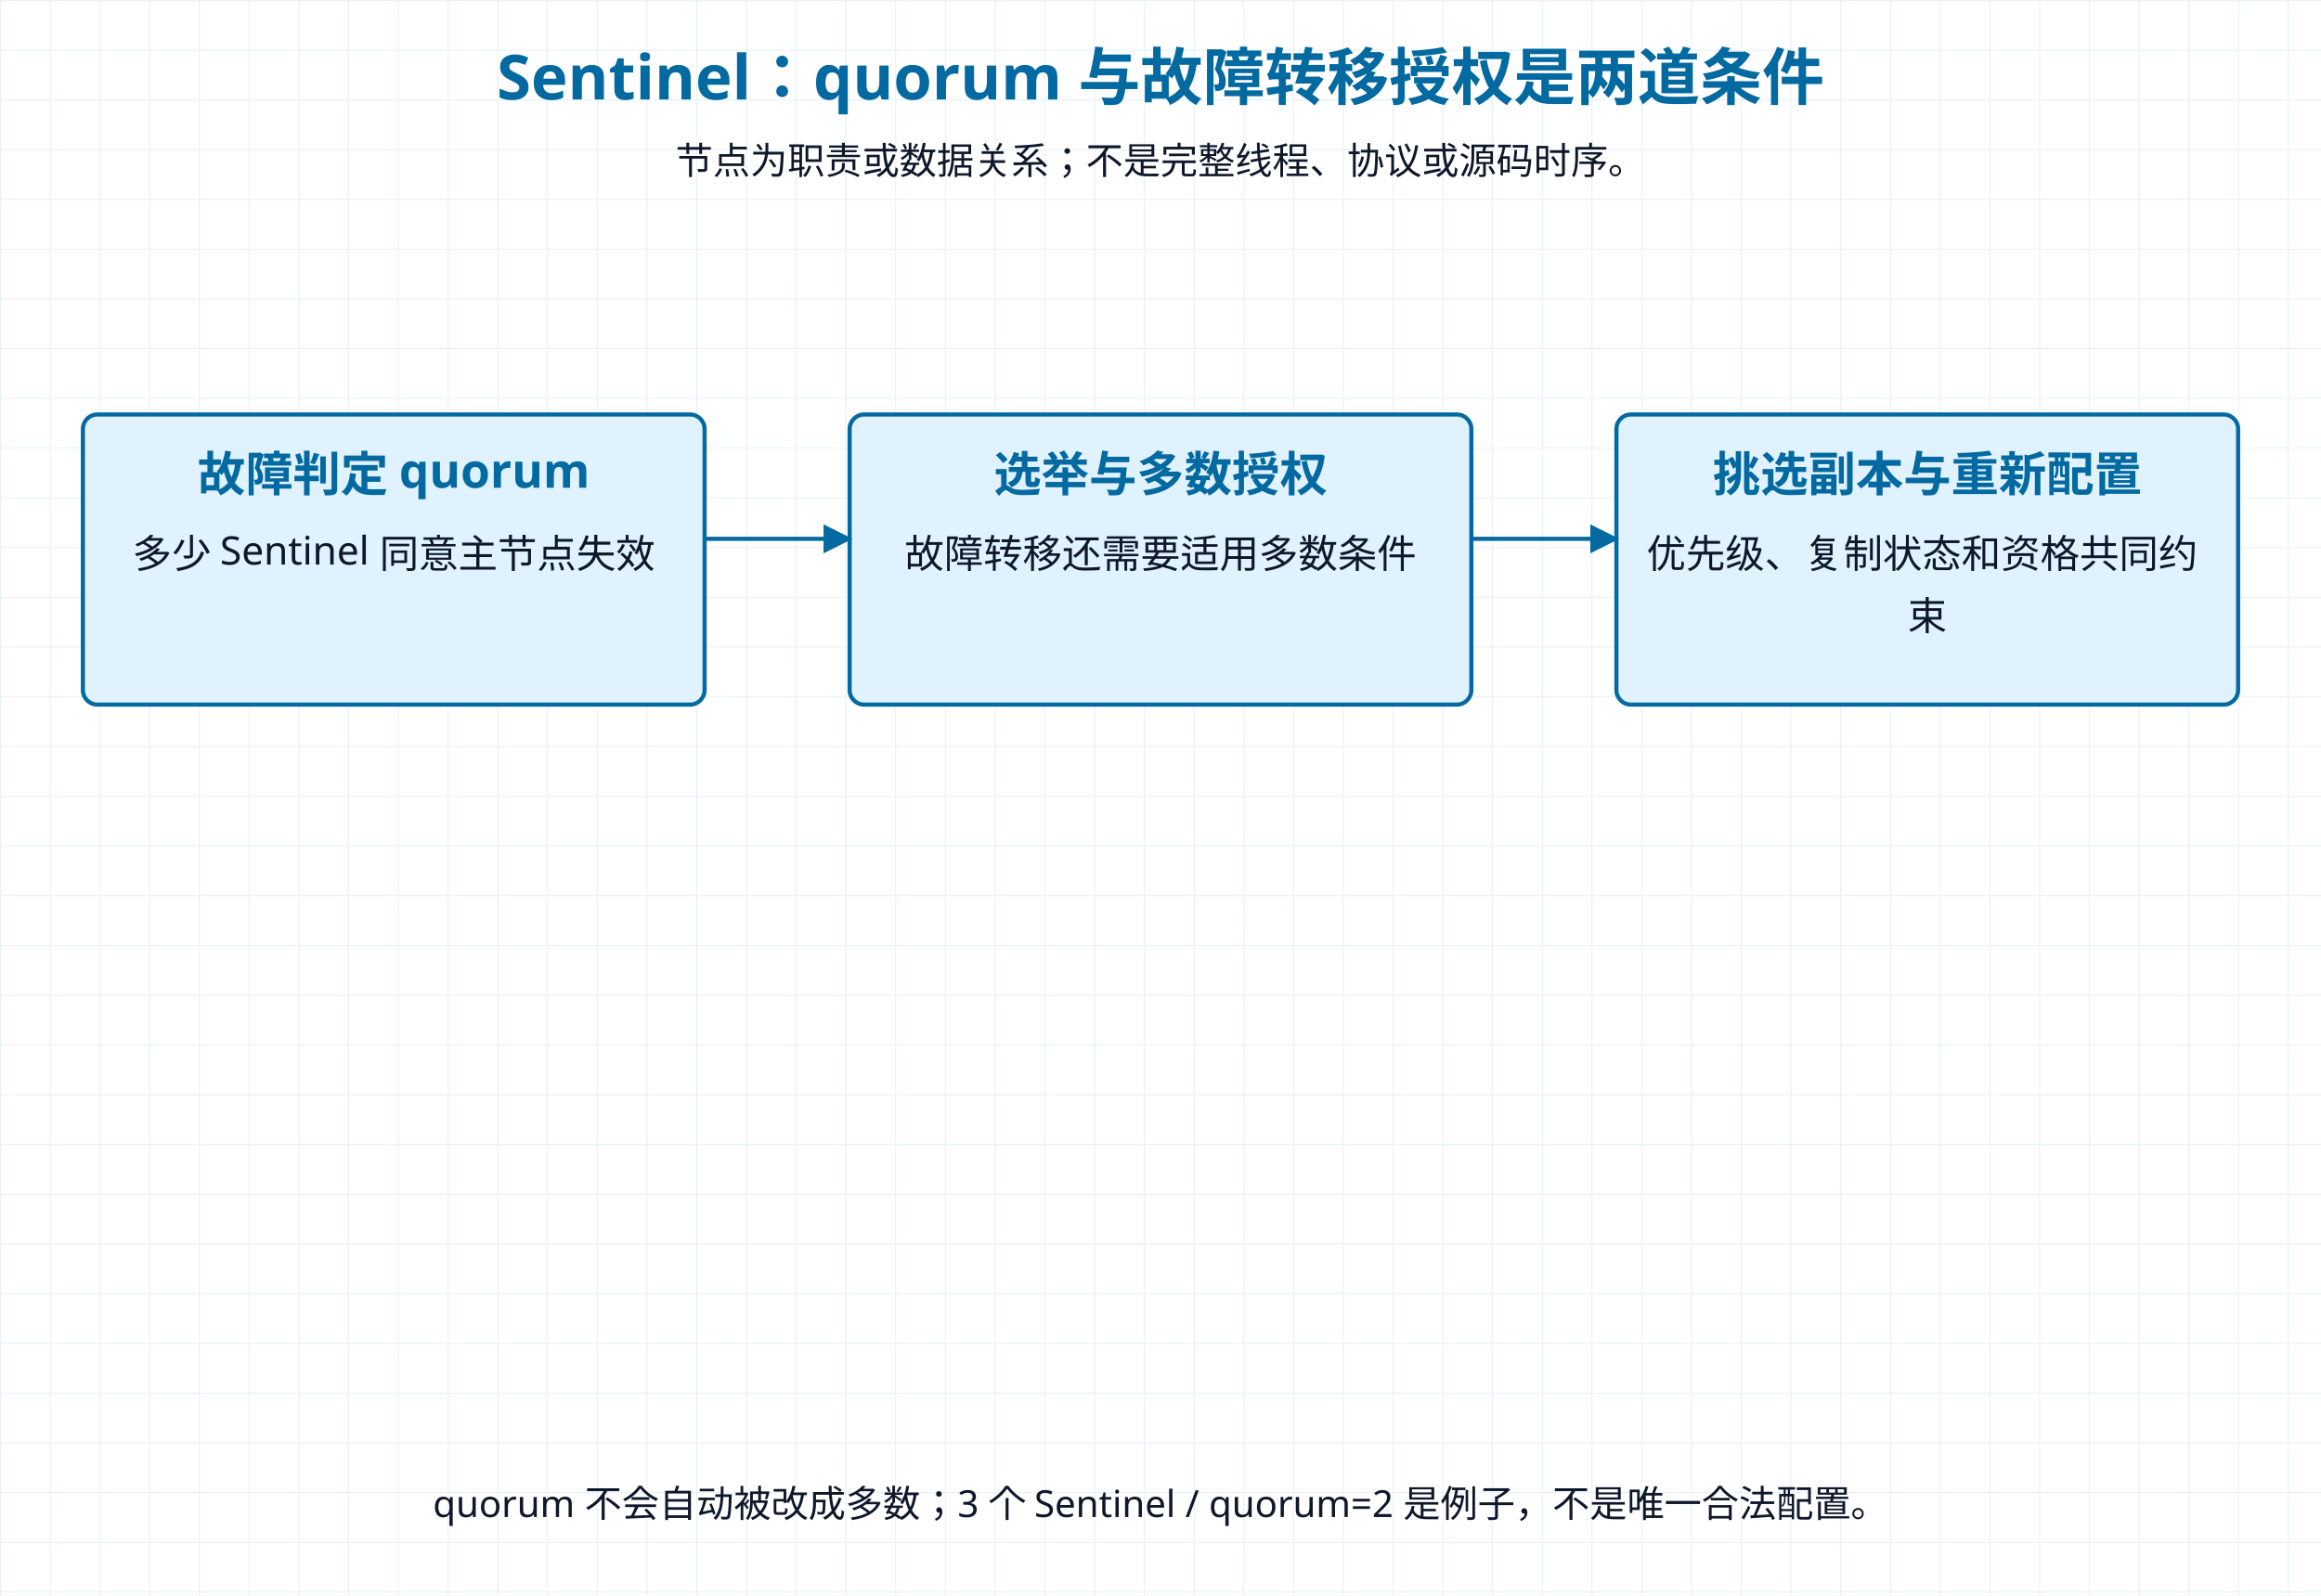
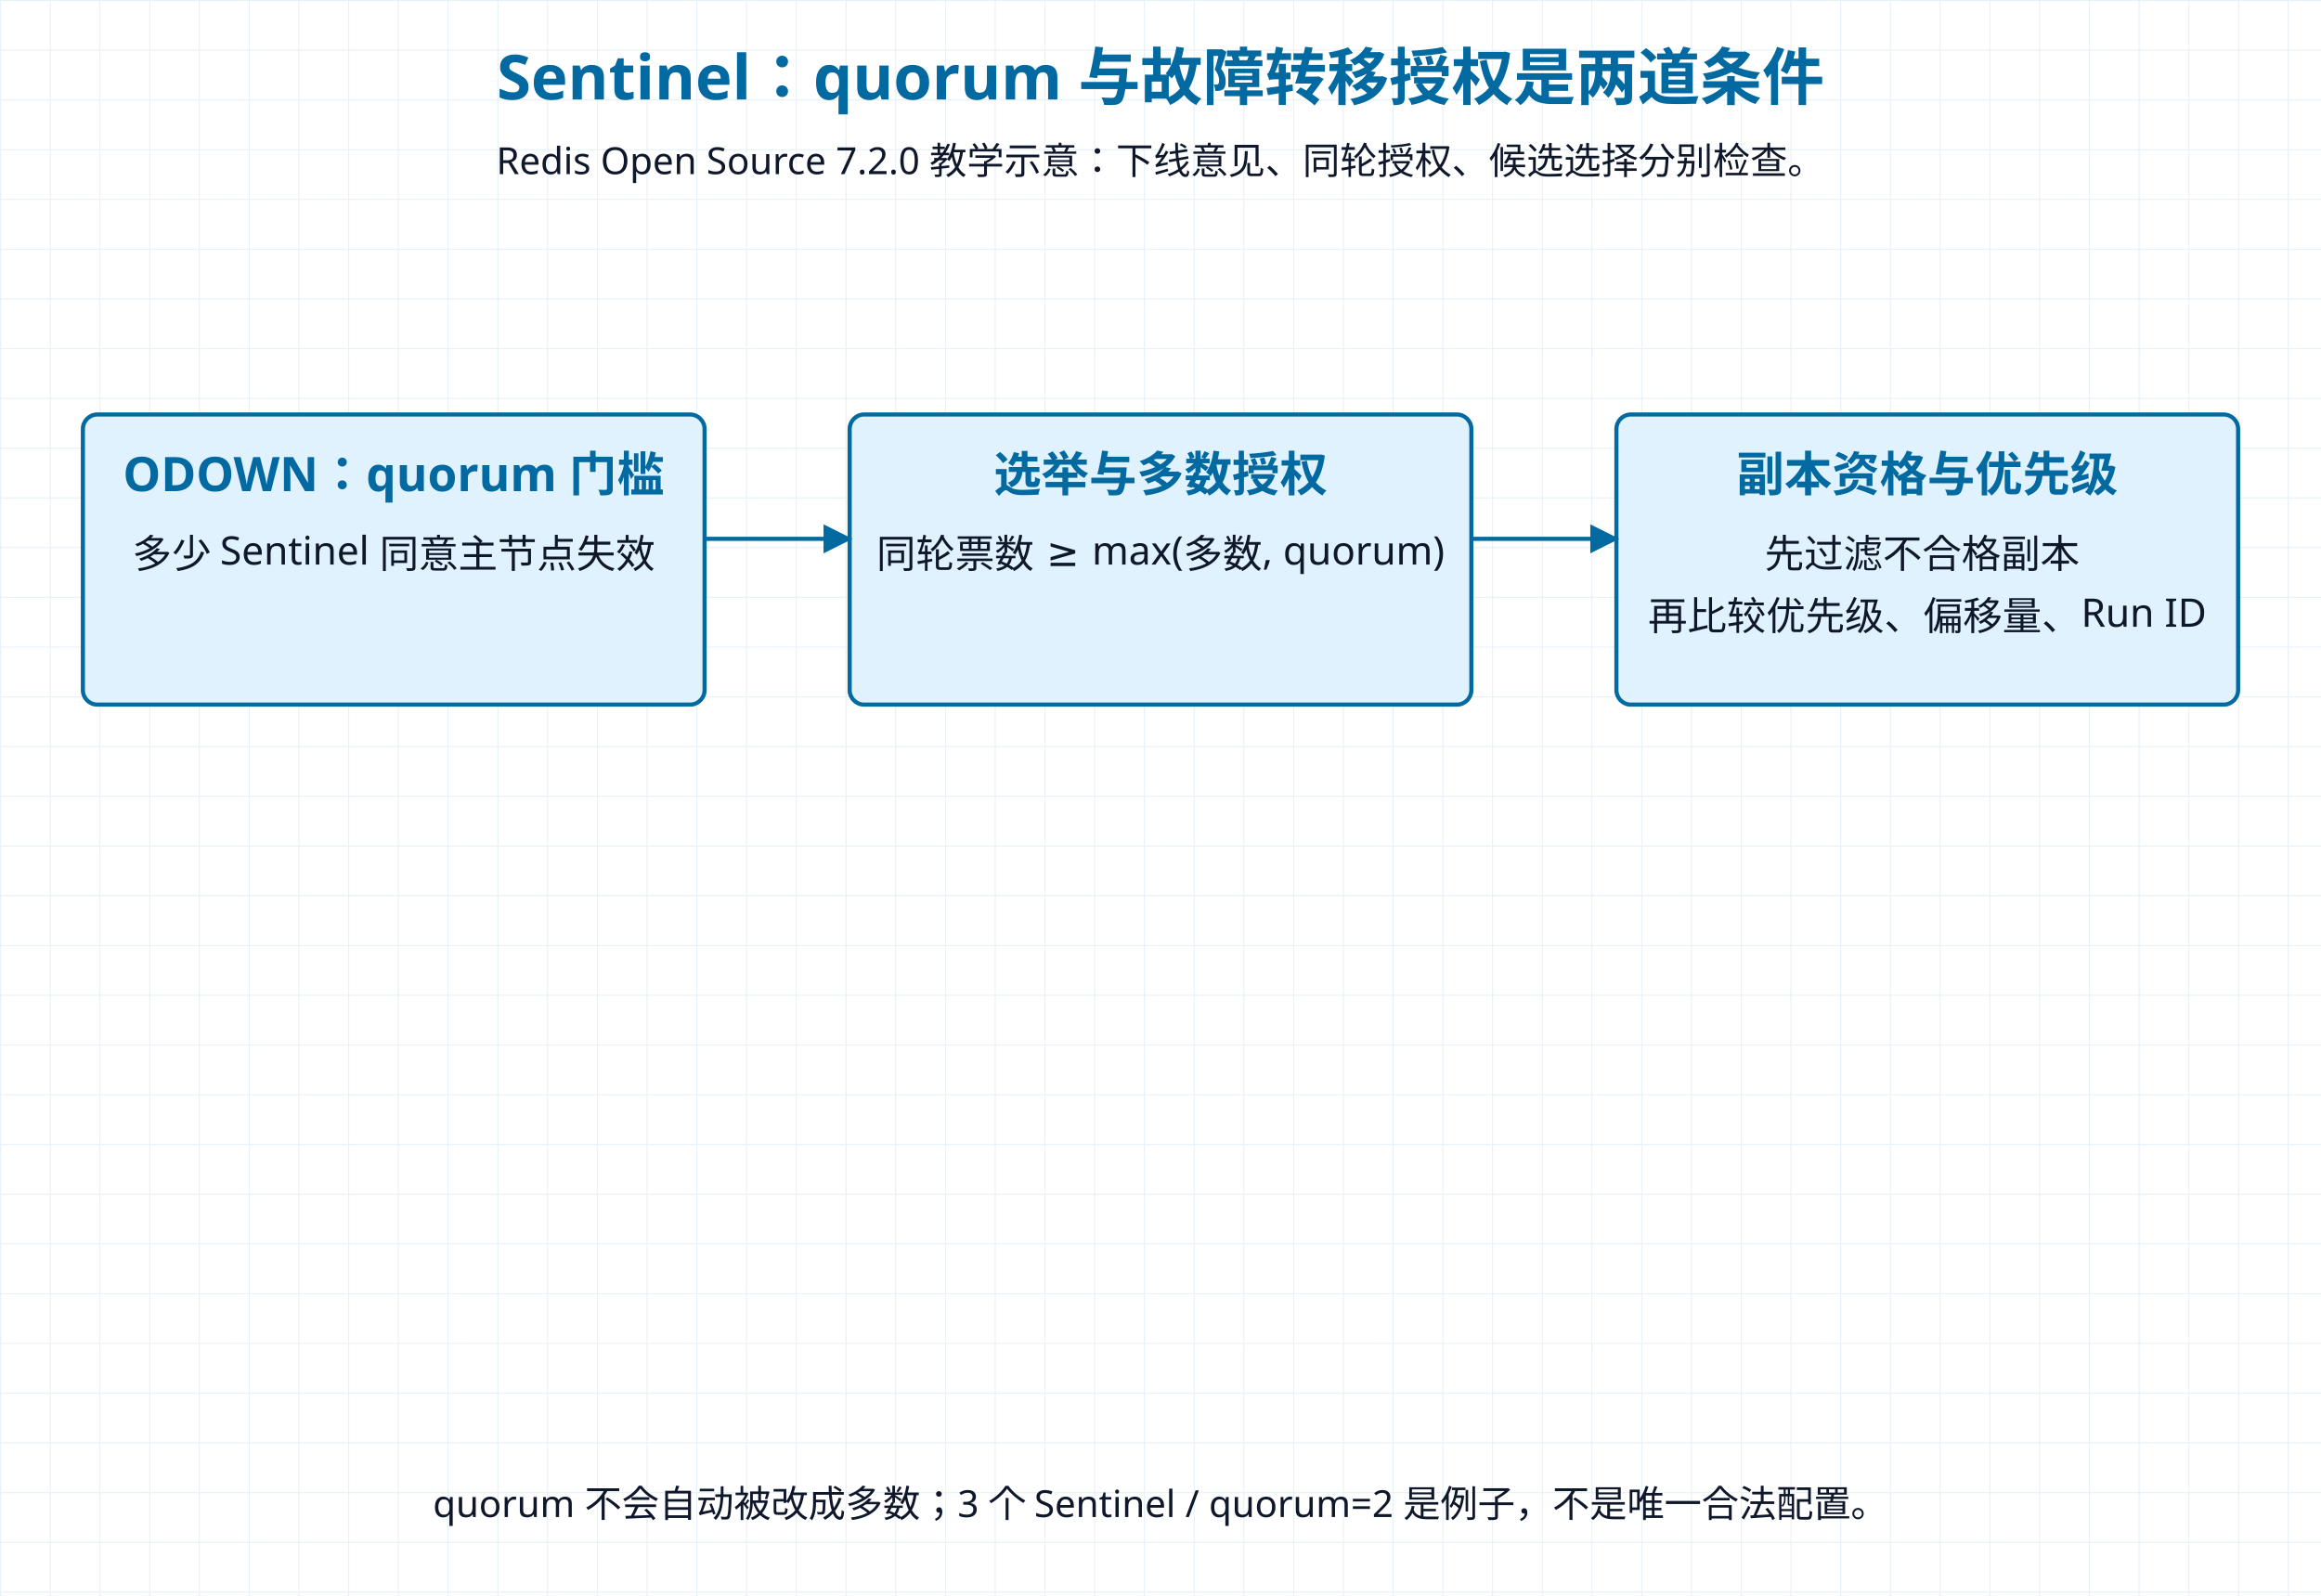
<svg xmlns="http://www.w3.org/2000/svg" width="1120" height="770" viewBox="0 0 1120 770" role="img" aria-labelledby="title desc">
  <defs>
    <pattern id="grid" width="24" height="24" patternUnits="userSpaceOnUse">
      <path d="M24 0H0V24" fill="none" stroke="#E7F1F8" stroke-width="1" />
    </pattern>
    <marker id="arrow" viewBox="0 0 10 10" refX="9" refY="5" markerWidth="7" markerHeight="7" orient="auto">
      <path d="M0 0L10 5L0 10Z" fill="#0369A1" />
    </marker>
  </defs>
  <rect width="100%" height="100%" fill="#FFFFFF" />
  <rect width="100%" height="100%" fill="url(#grid)" />
  <g font-family="Microsoft YaHei,Segoe UI,sans-serif">
    <text x="560.0" y="48" text-anchor="middle" fill="#0369A1" font-size="30" font-weight="600">
      <tspan x="560.0" dy="0">Sentinel：quorum 与故障转移授权是两道条件</tspan>
    </text>
    <text x="560.0" y="84" text-anchor="middle" fill="#0F172A" font-size="18" font-weight="400">
-       <tspan x="560.0" dy="0">节点为职责或数据关系；不是完整线程、协议或源码时序。</tspan>
+       <tspan x="560.0" dy="0">Redis Open Source 7.2.0 教学示意：下线意见、同轮授权、候选选择分别检查。</tspan>
    </text>
    <rect x="40" y="200" width="300" height="140" rx="7" fill="#E0F2FE" stroke="#0369A1" stroke-width="2" />
    <text x="190.0" y="237" text-anchor="middle" fill="#0369A1" font-size="23" font-weight="600">
-       <tspan x="190.0" dy="0">故障判定 quorum</tspan>
+       <tspan x="190.0" dy="0">ODOWN：quorum 门槛</tspan>
    </text>
    <text x="190.0" y="274" text-anchor="middle" fill="#0F172A" font-size="19" font-weight="400">
      <tspan x="190.0" dy="0">多少 Sentinel 同意主节点失效</tspan>
    </text>
    <rect x="410" y="200" width="300" height="140" rx="7" fill="#E0F2FE" stroke="#0369A1" stroke-width="2" />
    <text x="560.0" y="237" text-anchor="middle" fill="#0369A1" font-size="23" font-weight="600">
      <tspan x="560.0" dy="0">选举与多数授权</tspan>
    </text>
    <text x="560.0" y="274" text-anchor="middle" fill="#0F172A" font-size="19" font-weight="400">
-       <tspan x="560.0" dy="0">故障转移还需要适用多数条件</tspan>
+       <tspan x="560.0" dy="0">同轮票数 ≥ max(多数, quorum)</tspan>
    </text>
    <rect x="780" y="200" width="300" height="140" rx="7" fill="#E0F2FE" stroke="#0369A1" stroke-width="2" />
    <text x="930.0" y="237" text-anchor="middle" fill="#0369A1" font-size="23" font-weight="600">
-       <tspan x="930.0" dy="0">挑选副本与重新配置</tspan>
+       <tspan x="930.0" dy="0">副本资格与优先级</tspan>
    </text>
    <text x="930.0" y="274" text-anchor="middle" fill="#0F172A" font-size="19" font-weight="400">
-       <tspan x="930.0" dy="0">优先级、复制状态和资格共同约</tspan>
-       <tspan x="930.0" dy="30">束</tspan>
+       <tspan x="930.0" dy="0">先过滤不合格副本</tspan>
+       <tspan x="930.0" dy="30">再比较优先级、偏移量、Run ID</tspan>
    </text>
    <path d="M340 260 L410 260" fill="none" stroke="#0369A1" stroke-width="2" marker-end="url(#arrow)" />
    <path d="M710 260 L780 260" fill="none" stroke="#0369A1" stroke-width="2" marker-end="url(#arrow)" />
    <text x="560.0" y="732" text-anchor="middle" fill="#0F172A" font-size="18" font-weight="400">
      <tspan x="560.0" dy="0">quorum 不会自动被改成多数；3 个 Sentinel / quorum=2 是例子，不是唯一合法配置。</tspan>
    </text>
  </g>
</svg>
